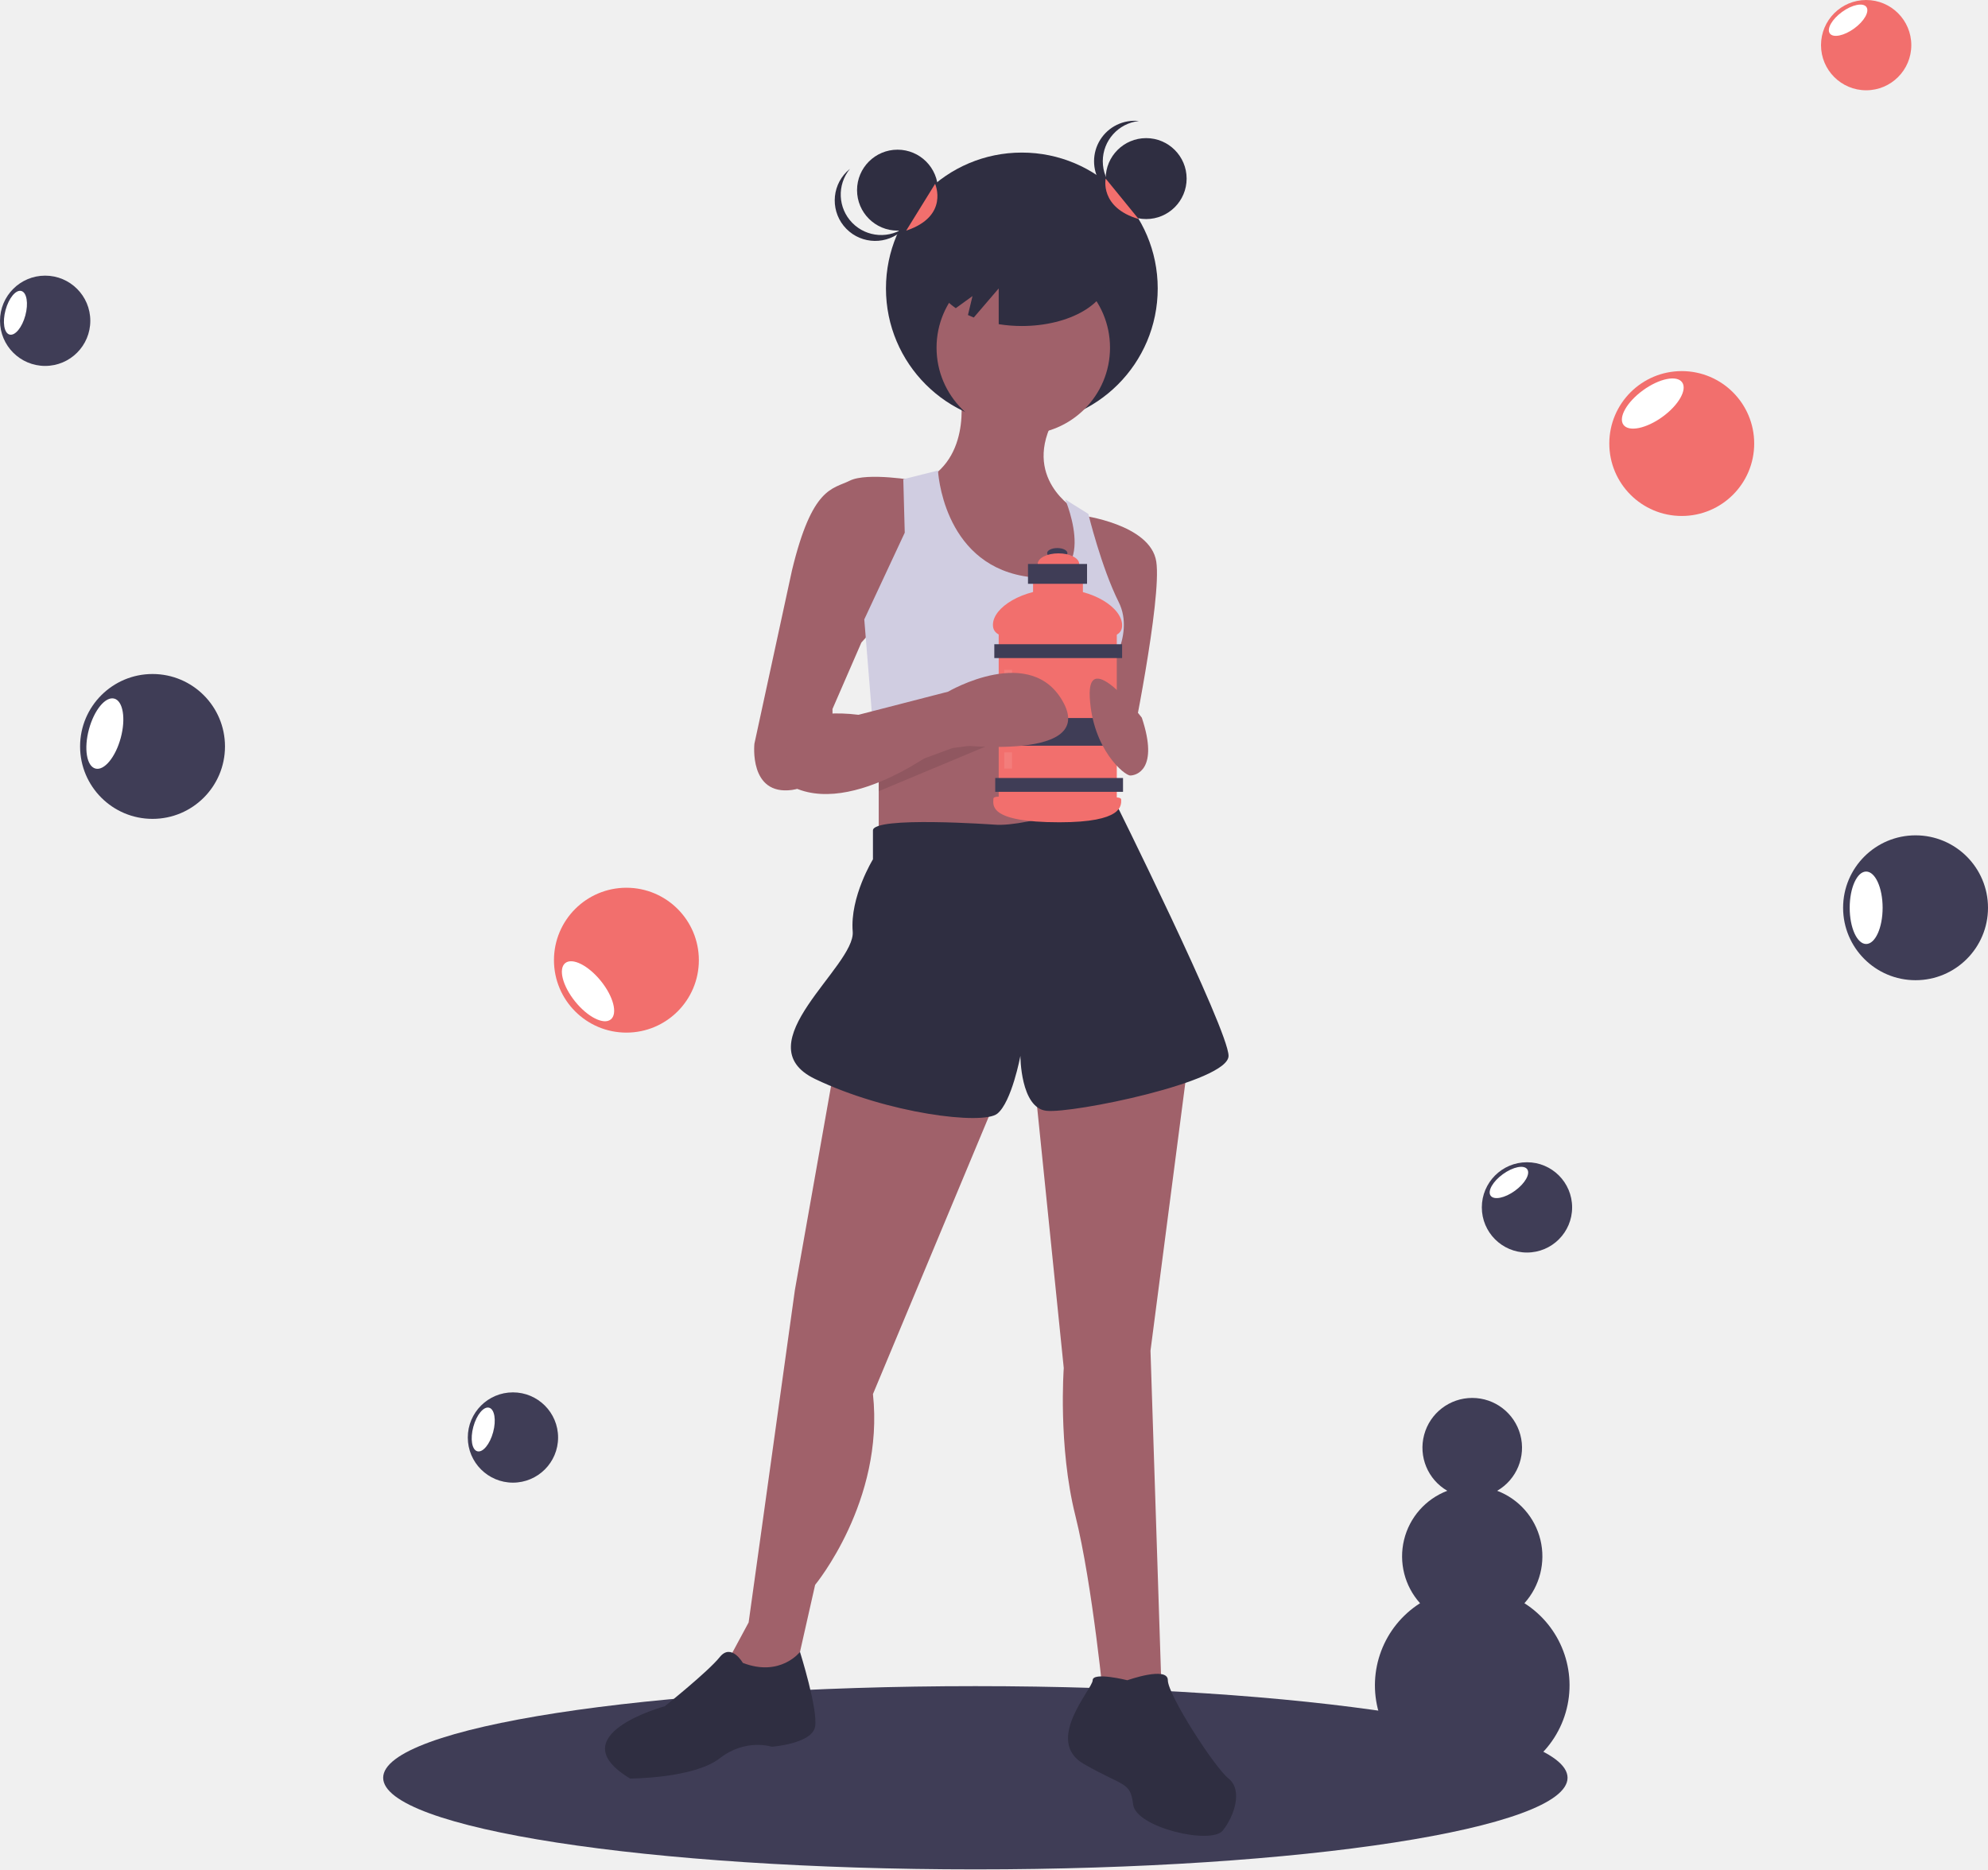
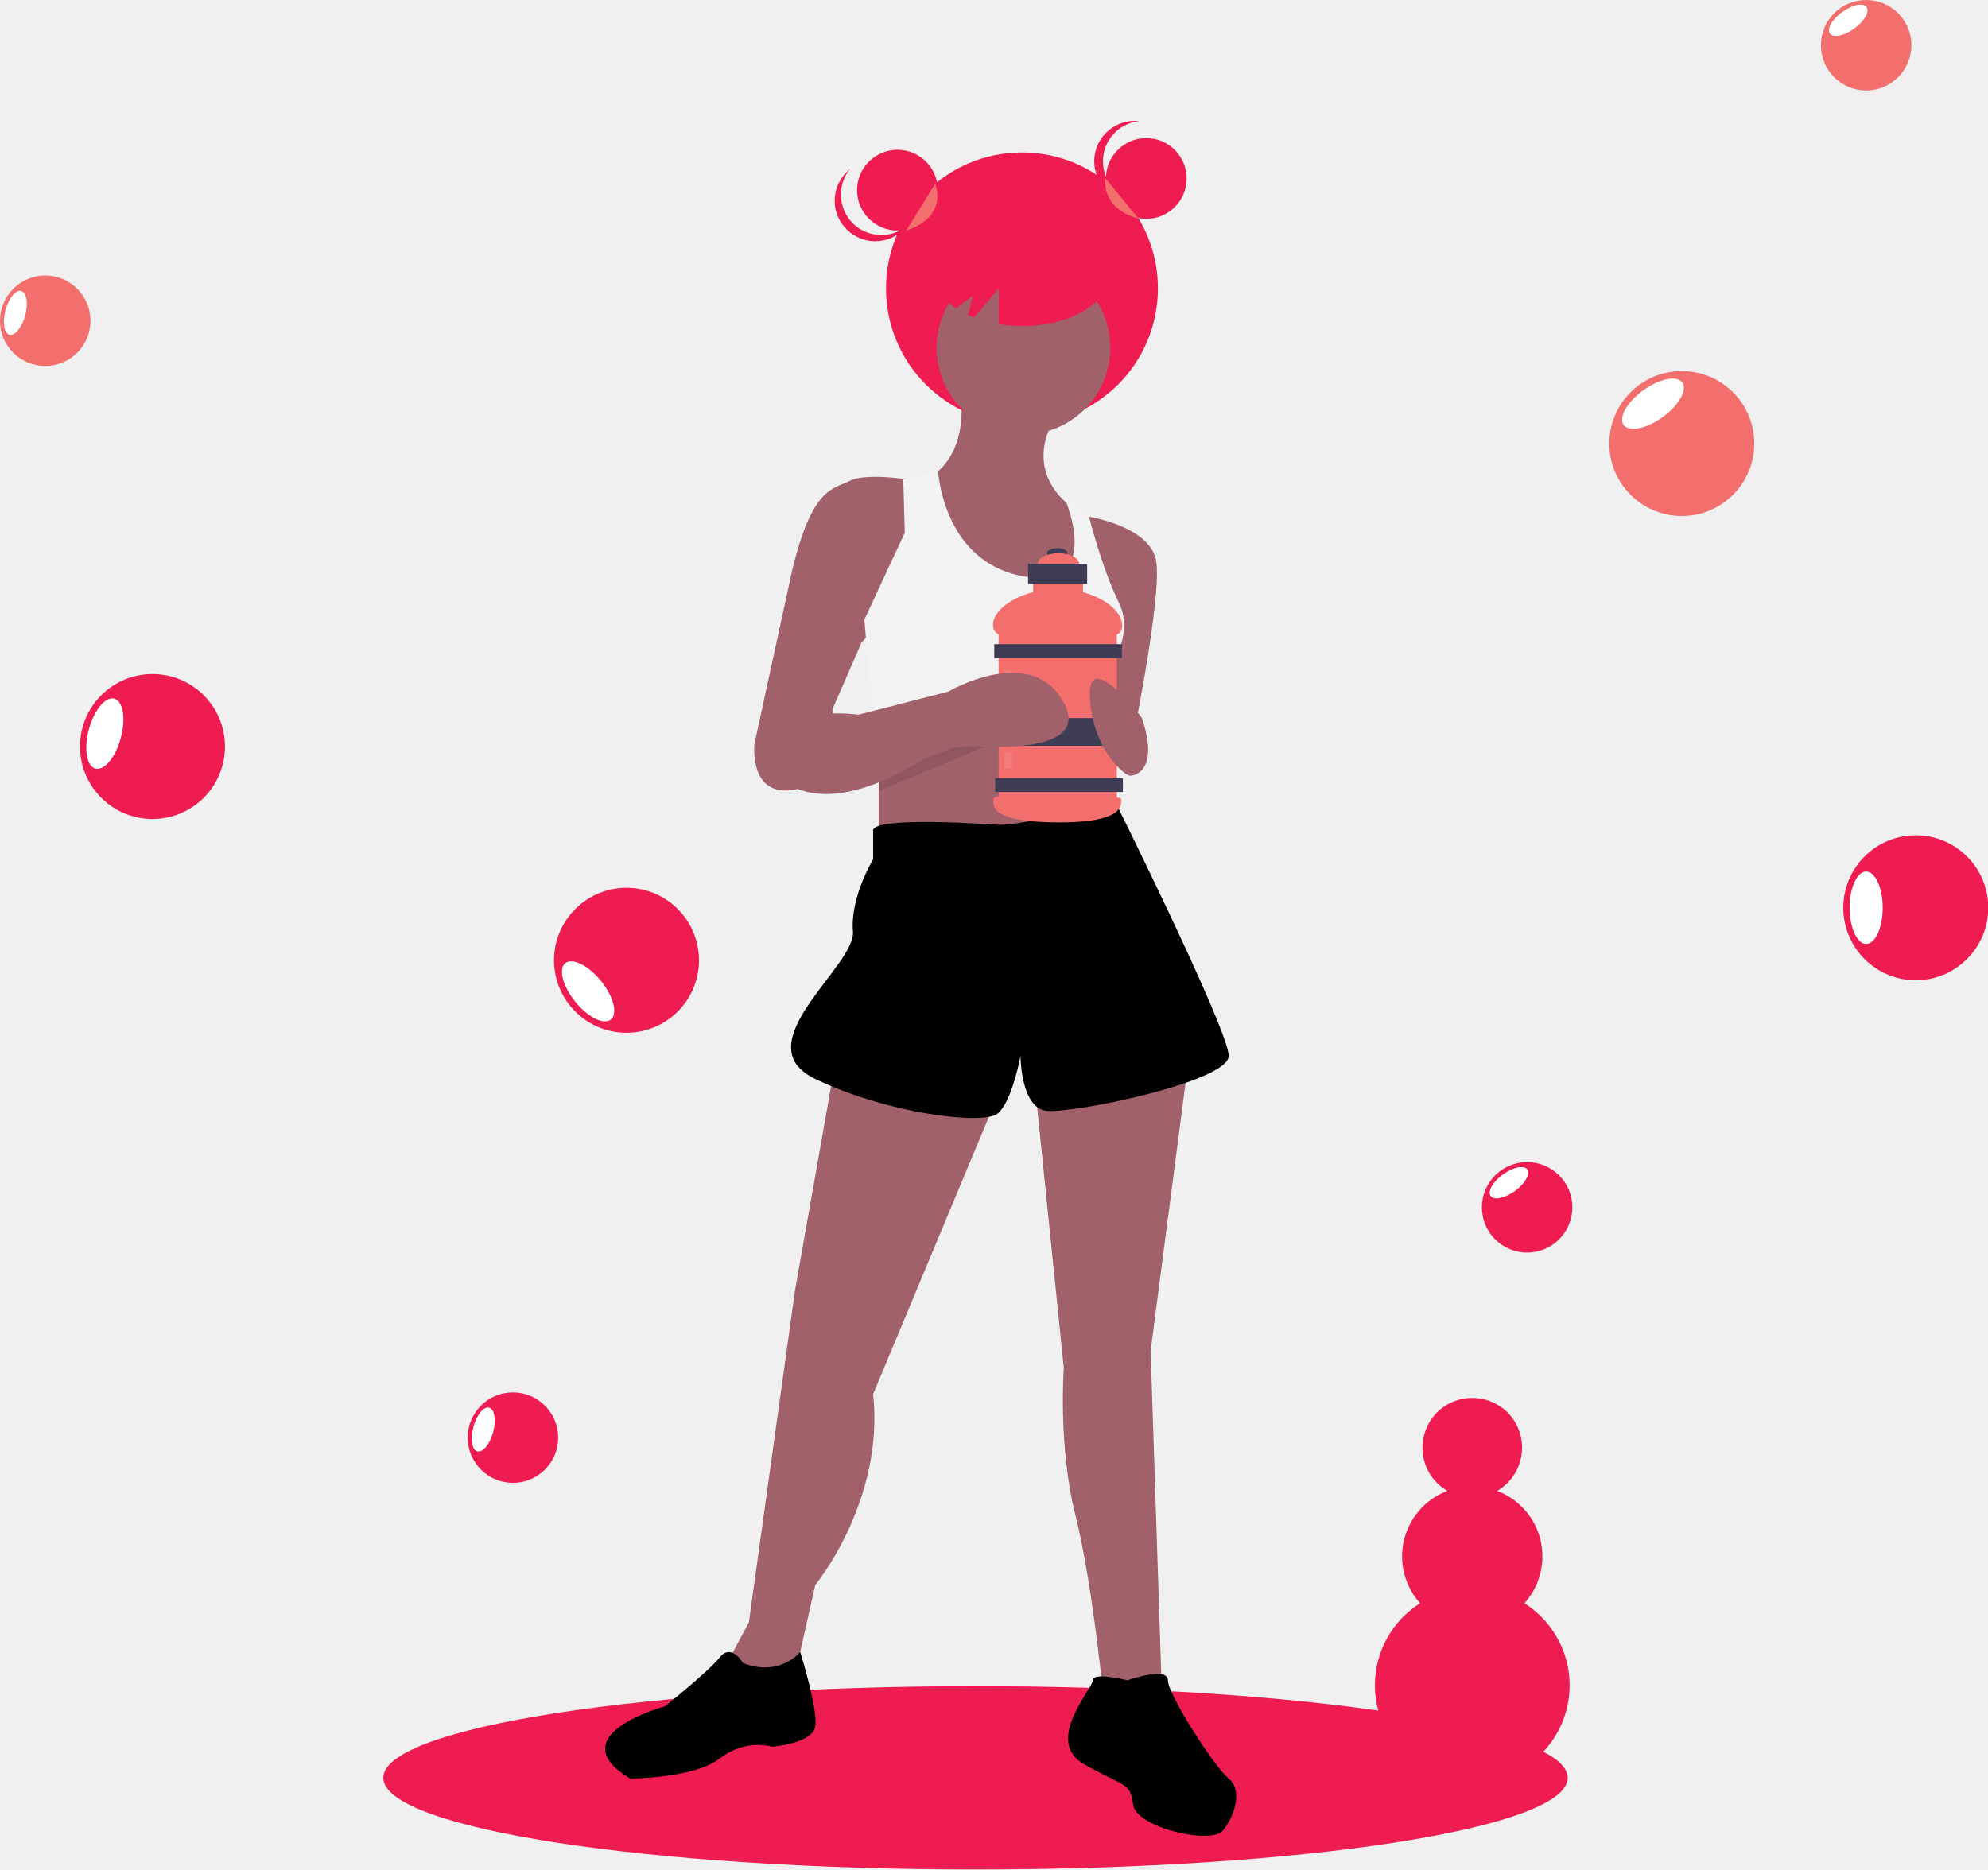
- <svg xmlns="http://www.w3.org/2000/svg" id="aaa444b1-ec30-4a51-a2af-6b879f86a07d" data-name="Layer 1" width="817.439" height="768.793" viewBox="0 0 817.439 768.793">
-   <ellipse cx="401.055" cy="731.114" rx="243.5" ry="37.679" fill="#3f3d56" />
-   <path d="M585.888,225.235s5.944,27.342-14.265,38.041c0,0,4.755,60.627,35.663,61.816s30.908-32.097,30.908-32.097l-4.755-17.831s-22.587-13.076-8.321-38.041Z" transform="translate(-191.2803 -65.60326)" fill="#a0616a" />
-   <circle cx="420.166" cy="118.619" r="55.872" fill="#2f2e41" />
-   <polygon points="361.323 286.829 361.323 353.4 459.99 349.834 452.857 284.452 361.323 286.829" fill="#a0616a" />
-   <circle cx="420.761" cy="142.989" r="35.663" fill="#a0616a" />
-   <path d="M568.057,263.275s-20.209-3.566-27.342,0-15.454,2.378-23.775,36.852l-15.454,71.326s-2.378,21.398,15.454,19.02,16.643-33.285,16.643-33.285l11.888-27.342L566.868,306.071Z" transform="translate(-191.2803 -65.60326)" fill="#a0616a" />
-   <path d="M635.816,277.54s28.53,3.566,30.908,19.02-10.699,78.459-10.699,78.459l-20.209-20.209L646.515,315.581Z" transform="translate(-191.2803 -65.60326)" fill="#a0616a" />
-   <path d="M562.707,262.681l.594,21.992L546.659,320.336l3.566,43.984,95.389.287-.287-20.496s13.076-16.643,5.944-30.908-12.482-36.257-12.482-36.257l-9.51-5.944s16.048,37.446-17.237,31.502-35.069-43.39-35.069-43.39Z" transform="translate(-191.2803 -65.60326)" fill="#d0cde1" />
-   <path d="M534.771,502.217l-16.643,93.912-19.02,136.708-8.321,15.454,7.133,15.454,20.209-9.51L526.45,717.384s28.53-34.474,23.775-78.459L601.342,516.482Z" transform="translate(-191.2803 -65.60326)" fill="#a0616a" />
-   <path d="M616.796,511.727l11.888,116.499s-2.378,32.097,4.755,60.627,11.888,78.459,11.888,78.459h23.775l-4.755-146.218,15.454-118.877Z" transform="translate(-191.2803 -65.60326)" fill="#a0616a" />
-   <path d="M600.153,404.738s-49.928-3.566-49.928,2.378v11.888s-9.51,15.454-8.321,29.719-45.173,46.362-15.454,60.627,68.948,19.02,74.892,14.265,9.51-23.775,9.51-23.775,0,21.398,10.699,22.587,74.892-11.888,74.892-22.587-47.572-106.395-47.572-106.395S614.419,405.927,600.153,404.738Z" transform="translate(-191.2803 -65.60326)" fill="#2f2e41" />
-   <path d="M496.731,749.48s-4.755-8.321-9.51-2.378-22.587,20.209-22.587,20.209S420.65,779.2,450.369,797.031c0,0,26.153,0,36.852-8.321s21.398-4.755,21.398-4.755,16.643-1.189,17.831-8.321-6.227-30.671-6.227-30.671S512.185,755.424,496.731,749.48Z" transform="translate(-191.2803 -65.60326)" fill="#2f2e41" />
-   <path d="M654.837,756.613s-14.265-3.566-14.265,0-20.209,24.964-3.566,34.474,19.02,7.133,20.209,16.643,32.097,16.643,36.852,10.699,8.321-16.643,2.378-21.398-24.964-34.474-24.964-40.418S654.837,756.613,654.837,756.613Z" transform="translate(-191.2803 -65.60326)" fill="#2f2e41" />
-   <ellipse cx="434.741" cy="227.477" rx="4.173" ry="2.087" fill="#3f3d56" />
-   <ellipse cx="435.216" cy="231.934" rx="8.536" ry="4.363" fill="#f26f6d" />
-   <rect x="424.782" y="234.59" width="20.487" height="14.986" fill="#f26f6d" />
-   <rect x="410.65" y="258.018" width="48.562" height="73.413" fill="#f26f6d" />
-   <path d="M652.674,322.767c0,7.229-11.91,4.742-26.368,4.742s-26.747,2.297-26.747-4.932,12.289-14.796,26.747-14.796S652.674,315.538,652.674,322.767Z" transform="translate(-191.2803 -65.60326)" fill="#f26f6d" />
-   <rect x="408.848" y="264.942" width="52.546" height="5.691" fill="#3f3d56" />
-   <rect x="409.227" y="319.954" width="52.546" height="5.691" fill="#3f3d56" />
-   <rect x="408.848" y="295.293" width="52.546" height="11.382" fill="#3f3d56" />
-   <path d="M652.295,394.473c0,2.41.765,9.295-25.419,9.295-29.593,0-27.127-7.265-27.127-9.675s13.088.948,27.127.948S652.295,392.063,652.295,394.473Z" transform="translate(-191.2803 -65.60326)" fill="#f26f6d" />
-   <rect x="422.696" y="231.934" width="24.281" height="8.157" fill="#3f3d56" />
-   <rect x="412.926" y="275.47" width="3.225" height="17.831" fill="#fff" opacity="0.1" />
-   <rect x="412.926" y="309.425" width="3.225" height="6.639" fill="#fff" opacity="0.1" />
-   <path d="M660.78,360.754s-22.587-29.719-21.398-8.321,14.265,32.097,16.643,32.097S667.913,382.152,660.78,360.754Z" transform="translate(-191.2803 -65.60326)" fill="#a0616a" />
-   <path d="M552.603,383.647c1.783.288,30.314-10.411,30.314-10.411l17.831-2.378-48.145,20.134Z" transform="translate(-191.2803 -65.60326)" opacity="0.1" />
-   <path d="M515.751,363.132s9.51-5.944,28.53-3.566l36.852-9.51s34.474-20.209,47.551,4.755S579.944,371.453,579.944,371.453s-41.607,33.285-66.571,15.454Z" transform="translate(-191.2803 -65.60326)" fill="#a0616a" />
-   <circle cx="369.05" cy="78.201" r="16.643" fill="#2f2e41" />
-   <circle cx="471.283" cy="73.446" r="16.643" fill="#2f2e41" />
-   <path d="M644.732,131.917a16.642,16.642,0,0,1,14.86-16.544,16.643,16.643,0,1,0,0,33.089A16.642,16.642,0,0,1,644.732,131.917Z" transform="translate(-191.2803 -65.60326)" fill="#2f2e41" />
-   <path d="M541.734,157.266a16.642,16.642,0,0,1-.965-22.217,16.81,16.81,0,0,0-1.343,1.178,16.643,16.643,0,0,0,23.295,23.775,16.812,16.812,0,0,0,1.205-1.318A16.642,16.642,0,0,1,541.734,157.266Z" transform="translate(-191.2803 -65.60326)" fill="#2f2e41" />
-   <path d="M611.447,158.07c-19.696,0-35.663,9.314-35.663,20.803,0,5.141,3.209,9.839,8.507,13.469l6.866-4.975-1.867,7.793c.775.359,1.566.706,2.391,1.028l10.256-11.966v14.7a59.869,59.869,0,0,0,9.51.754c19.696,0,35.663-9.314,35.663-20.803S631.143,158.07,611.447,158.07Z" transform="translate(-191.2803 -65.60326)" fill="#2f2e41" />
-   <path d="M645.921,139.049s-2.585,11.888,13.567,16.643" transform="translate(-191.2803 -65.60326)" fill="#f26f6d" />
-   <path d="M575.784,141.213s5.944,13.29-11.888,19.234" transform="translate(-191.2803 -65.60326)" fill="#f26f6d" />
-   <path d="M818.1,724.937a28.843,28.843,0,0,0-11.205-46.239,20.471,20.471,0,1,0-20.503,0,28.843,28.843,0,0,0-11.205,46.239,40.012,40.012,0,1,0,42.914,0Z" transform="translate(-191.2803 -65.60326)" fill="#3f3d56" />
-   <circle cx="257.572" cy="394.878" r="29.789" fill="#f26f6d" />
-   <ellipse cx="433.066" cy="473.261" rx="6.77" ry="14.895" transform="translate(-392.5884 312.3069) rotate(-38.9914)" fill="#fff" />
-   <circle cx="62.722" cy="306.977" r="29.789" fill="#3f3d56" />
-   <ellipse cx="234.392" cy="367.293" rx="14.895" ry="6.77" transform="translate(-372.5369 432.3791) rotate(-74.90993)" fill="#fff" />
-   <circle cx="18.569" cy="131.924" r="18.564" fill="#3f3d56" />
-   <ellipse cx="197.628" cy="194.232" rx="9.282" ry="4.219" transform="translate(-232.6362 268.8763) rotate(-74.90993)" fill="#fff" />
-   <circle cx="210.916" cy="591.181" r="18.564" fill="#3f3d56" />
-   <ellipse cx="389.975" cy="653.489" rx="9.282" ry="4.219" transform="matrix(0.26034, -0.96552, 0.96552, 0.26034, -533.7859, 794.2864)" fill="#fff" />
-   <circle cx="787.65" cy="373.326" r="29.789" fill="#3f3d56" />
-   <ellipse cx="767.34" cy="373.326" rx="6.77" ry="14.895" fill="#fff" />
-   <circle cx="691.513" cy="182.406" r="29.789" fill="#f26f6d" />
-   <ellipse cx="870.878" cy="231.56" rx="14.895" ry="6.77" transform="translate(-161.5256 489.3146) rotate(-35.91853)" fill="#fff" />
-   <circle cx="767.34" cy="18.566" r="18.564" fill="#f26f6d" />
-   <ellipse cx="951.195" cy="73.918" rx="9.282" ry="4.219" transform="translate(-53.77544 506.4556) rotate(-35.91853)" fill="#fff" />
-   <circle cx="627.873" cy="496.545" r="18.564" fill="#3f3d56" />
-   <ellipse cx="811.728" cy="551.897" rx="9.282" ry="4.219" transform="translate(-360.6937 515.5263) rotate(-35.91853)" fill="#fff" />
+ <svg xmlns="http://www.w3.org/2000/svg" version="1.1" id="aaa444b1-ec30-4a51-a2af-6b879f86a07d" x="0px" y="0px" viewBox="0 0 817.4 768.8" style="enable-background:new 0 0 817.4 768.8;" xml:space="preserve">
+   <style type="text/css">
+ 	.st0{fill:#EE1C50;}
+ 	.st1{fill:#A0616A;}
+ 	.st2{fill:#F2F2F2;}
+ 	.st3{fill:#3F3D56;}
+ 	.st4{fill:#F26F6D;}
+ 	.st5{opacity:0.1;fill:#FFFFFF;enable-background:new    ;}
+ 	.st6{opacity:0.1;enable-background:new    ;}
+ 	.st7{fill:#FFFFFF;}
+ </style>
+   <ellipse class="st0" cx="401.1" cy="731.1" rx="243.5" ry="37.7" />
+   <path class="st1" d="M394.6,159.6c0,0,5.9,27.3-14.3,38c0,0,4.8,60.6,35.7,61.8s30.9-32.1,30.9-32.1l-4.8-17.8c0,0-22.6-13.1-8.3-38  L394.6,159.6z" />
+   <circle class="st0" cx="420.2" cy="118.6" r="55.9" />
+   <polygon class="st1" points="361.3,286.8 361.3,353.4 460,349.8 452.9,284.5 " />
+   <circle class="st1" cx="420.8" cy="143" r="35.7" />
+   <path class="st1" d="M376.8,197.7c0,0-20.2-3.6-27.3,0s-15.5,2.4-23.8,36.9l-15.5,71.3c0,0-2.4,21.4,15.5,19s16.6-33.3,16.6-33.3  l11.9-27.3l21.4-23.8L376.8,197.7z" />
+   <path class="st1" d="M444.5,211.9c0,0,28.5,3.6,30.9,19s-10.7,78.5-10.7,78.5l-20.2-20.2l10.7-39.2L444.5,211.9z" />
+   <path class="st2" d="M371.4,197.1l0.6,22l-16.6,35.7l3.6,44l95.4,0.3l-0.3-20.5c0,0,13.1-16.6,5.9-30.9  c-7.1-14.3-12.5-36.3-12.5-36.3l-9.5-5.9c0,0,16,37.4-17.2,31.5s-35.1-43.4-35.1-43.4L371.4,197.1z" />
+   <path class="st1" d="M343.5,436.6l-16.6,93.9l-19,136.7l-8.3,15.5l7.1,15.5l20.2-9.5l8.3-36.9c0,0,28.5-34.5,23.8-78.5l51.1-122.4  L343.5,436.6z" />
+   <path class="st1" d="M425.5,446.1l11.9,116.5c0,0-2.4,32.1,4.8,60.6s11.9,78.5,11.9,78.5h23.8l-4.8-146.2l15.5-118.9L425.5,446.1z" />
+   <path d="M408.9,339.1c0,0-49.9-3.6-49.9,2.4v11.9c0,0-9.5,15.5-8.3,29.7s-45.2,46.4-15.5,60.6c29.7,14.3,68.9,19,74.9,14.3  s9.5-23.8,9.5-23.8s0,21.4,10.7,22.6s74.9-11.9,74.9-22.6s-47.6-106.4-47.6-106.4S423.1,340.3,408.9,339.1z" />
+   <path d="M305.5,683.9c0,0-4.8-8.3-9.5-2.4s-22.6,20.2-22.6,20.2s-44,11.9-14.3,29.7c0,0,26.2,0,36.9-8.3s21.4-4.8,21.4-4.8  s16.6-1.2,17.8-8.3s-6.2-30.7-6.2-30.7S320.9,689.8,305.5,683.9z" />
+   <path d="M463.6,691c0,0-14.3-3.6-14.3,0s-20.2,25-3.6,34.5s19,7.1,20.2,16.6s32.1,16.6,36.9,10.7s8.3-16.6,2.4-21.4  s-25-34.5-25-40.4S463.6,691,463.6,691z" />
+   <ellipse class="st3" cx="434.7" cy="227.5" rx="4.2" ry="2.1" />
+   <ellipse class="st4" cx="435.2" cy="231.9" rx="8.5" ry="4.4" />
+   <rect x="424.8" y="234.6" class="st4" width="20.5" height="15" />
+   <rect x="410.6" y="258" class="st4" width="48.6" height="73.4" />
+   <path class="st4" d="M461.4,257.2c0,7.2-11.9,4.7-26.4,4.7s-26.7,2.3-26.7-4.9c0-7.2,12.3-14.8,26.7-14.8S461.4,249.9,461.4,257.2z" />
+   <rect x="408.8" y="264.9" class="st3" width="52.5" height="5.7" />
+   <rect x="409.2" y="320" class="st3" width="52.5" height="5.7" />
+   <rect x="408.8" y="295.3" class="st3" width="52.5" height="11.4" />
+   <path class="st4" d="M461,328.9c0,2.4,0.8,9.3-25.4,9.3c-29.6,0-27.1-7.3-27.1-9.7s13.1,0.9,27.1,0.9S461,326.5,461,328.9z" />
+   <rect x="422.7" y="231.9" class="st3" width="24.3" height="8.2" />
+   <rect x="412.9" y="275.5" class="st5" width="3.2" height="17.8" />
+   <rect x="412.9" y="309.4" class="st5" width="3.2" height="6.6" />
+   <path class="st1" d="M469.5,295.2c0,0-22.6-29.7-21.4-8.3s14.3,32.1,16.6,32.1S476.6,316.5,469.5,295.2z" />
+   <path class="st6" d="M361.3,318c1.8,0.3,30.3-10.4,30.3-10.4l17.8-2.4l-48.1,20.1V318z" />
+   <path class="st1" d="M324.5,297.5c0,0,9.5-5.9,28.5-3.6l36.9-9.5c0,0,34.5-20.2,47.6,4.8s-48.7,16.6-48.7,16.6s-41.6,33.3-66.6,15.5  L324.5,297.5z" />
+   <circle class="st0" cx="369" cy="78.2" r="16.6" />
+   <circle class="st0" cx="471.3" cy="73.4" r="16.6" />
+   <path class="st0" d="M453.5,66.3c0-8.5,6.4-15.6,14.9-16.5c-9.1-1-17.4,5.6-18.4,14.7s5.6,17.4,14.7,18.4c1.2,0.1,2.4,0.1,3.6,0  C459.9,81.9,453.5,74.8,453.5,66.3z" />
+   <path class="st0" d="M350.5,91.7c-5.9-6.1-6.4-15.7-1-22.2c-0.5,0.4-0.9,0.8-1.3,1.2c-6.6,6.4-6.7,17-0.2,23.5  c6.4,6.6,17,6.7,23.5,0.2c0.4-0.4,0.8-0.9,1.2-1.3C366,98.3,356.4,97.7,350.5,91.7z" />
+   <path class="st0" d="M420.2,92.5c-19.7,0-35.7,9.3-35.7,20.8c0,5.1,3.2,9.8,8.5,13.5l6.9-5l-1.9,7.8c0.8,0.4,1.6,0.7,2.4,1l10.3-12  v14.7c3.1,0.5,6.3,0.8,9.5,0.8c19.7,0,35.7-9.3,35.7-20.8S439.9,92.5,420.2,92.5z" />
+   <path class="st4" d="M454.6,73.4c0,0-2.6,11.9,13.6,16.6" />
+   <path class="st4" d="M384.5,75.6c0,0,5.9,13.3-11.9,19.2" />
+   <path class="st0" d="M626.8,659.3c10.6-11.8,9.7-30.1-2.2-40.7c-2.6-2.4-5.7-4.2-9-5.5c9.8-5.7,13.1-18.2,7.5-28s-18.2-13.1-28-7.5  s-13.1,18.2-7.5,28c1.8,3.1,4.4,5.7,7.5,7.5c-14.9,5.7-22.4,22.3-16.7,37.2c1.3,3.3,3.1,6.4,5.5,9c-18.7,11.9-24.2,36.6-12.3,55.2  c11.9,18.7,36.6,24.2,55.2,12.3c18.7-11.9,24.2-36.6,12.3-55.2C636,666.7,631.8,662.5,626.8,659.3z" />
+   <circle class="st0" cx="257.6" cy="394.9" r="29.8" />
+   <ellipse transform="matrix(0.7772 -0.6292 0.6292 0.7772 -202.6398 242.9422)" class="st7" cx="241.8" cy="407.7" rx="6.8" ry="14.9" />
+   <circle class="st0" cx="62.7" cy="307" r="29.8" />
+   <ellipse transform="matrix(0.2603 -0.9655 0.9655 0.2603 -259.3984 264.7736)" class="st7" cx="43.1" cy="301.7" rx="14.9" ry="6.8" />
+   <circle class="st4" cx="18.6" cy="131.9" r="18.6" />
+   <ellipse transform="matrix(0.2603 -0.9655 0.9655 0.2603 -119.4978 101.2708)" class="st7" cx="6.3" cy="128.6" rx="9.3" ry="4.2" />
+   <circle class="st0" cx="210.9" cy="591.2" r="18.6" />
+   <ellipse transform="matrix(0.2603 -0.9655 0.9655 0.2603 -420.6466 626.6827)" class="st7" cx="198.7" cy="587.9" rx="9.3" ry="4.2" />
+   <circle class="st0" cx="787.7" cy="373.3" r="29.8" />
+   <ellipse class="st7" cx="767.3" cy="373.3" rx="6.8" ry="14.9" />
+   <circle class="st4" cx="691.5" cy="182.4" r="29.8" />
+   <ellipse transform="matrix(0.8099 -0.5866 0.5866 0.8099 31.8682 430.2319)" class="st7" cx="679.6" cy="166" rx="14.9" ry="6.8" />
+   <circle class="st4" cx="767.3" cy="18.6" r="18.6" />
+   <ellipse transform="matrix(0.8099 -0.5866 0.5866 0.8099 139.6183 447.3729)" class="st7" cx="759.9" cy="8.3" rx="9.3" ry="4.2" />
+   <circle class="st0" cx="627.9" cy="496.5" r="18.6" />
+   <ellipse transform="matrix(0.8099 -0.5866 0.5866 0.8099 -167.2999 456.4435)" class="st7" cx="620.4" cy="486.3" rx="9.3" ry="4.2" />
</svg>
